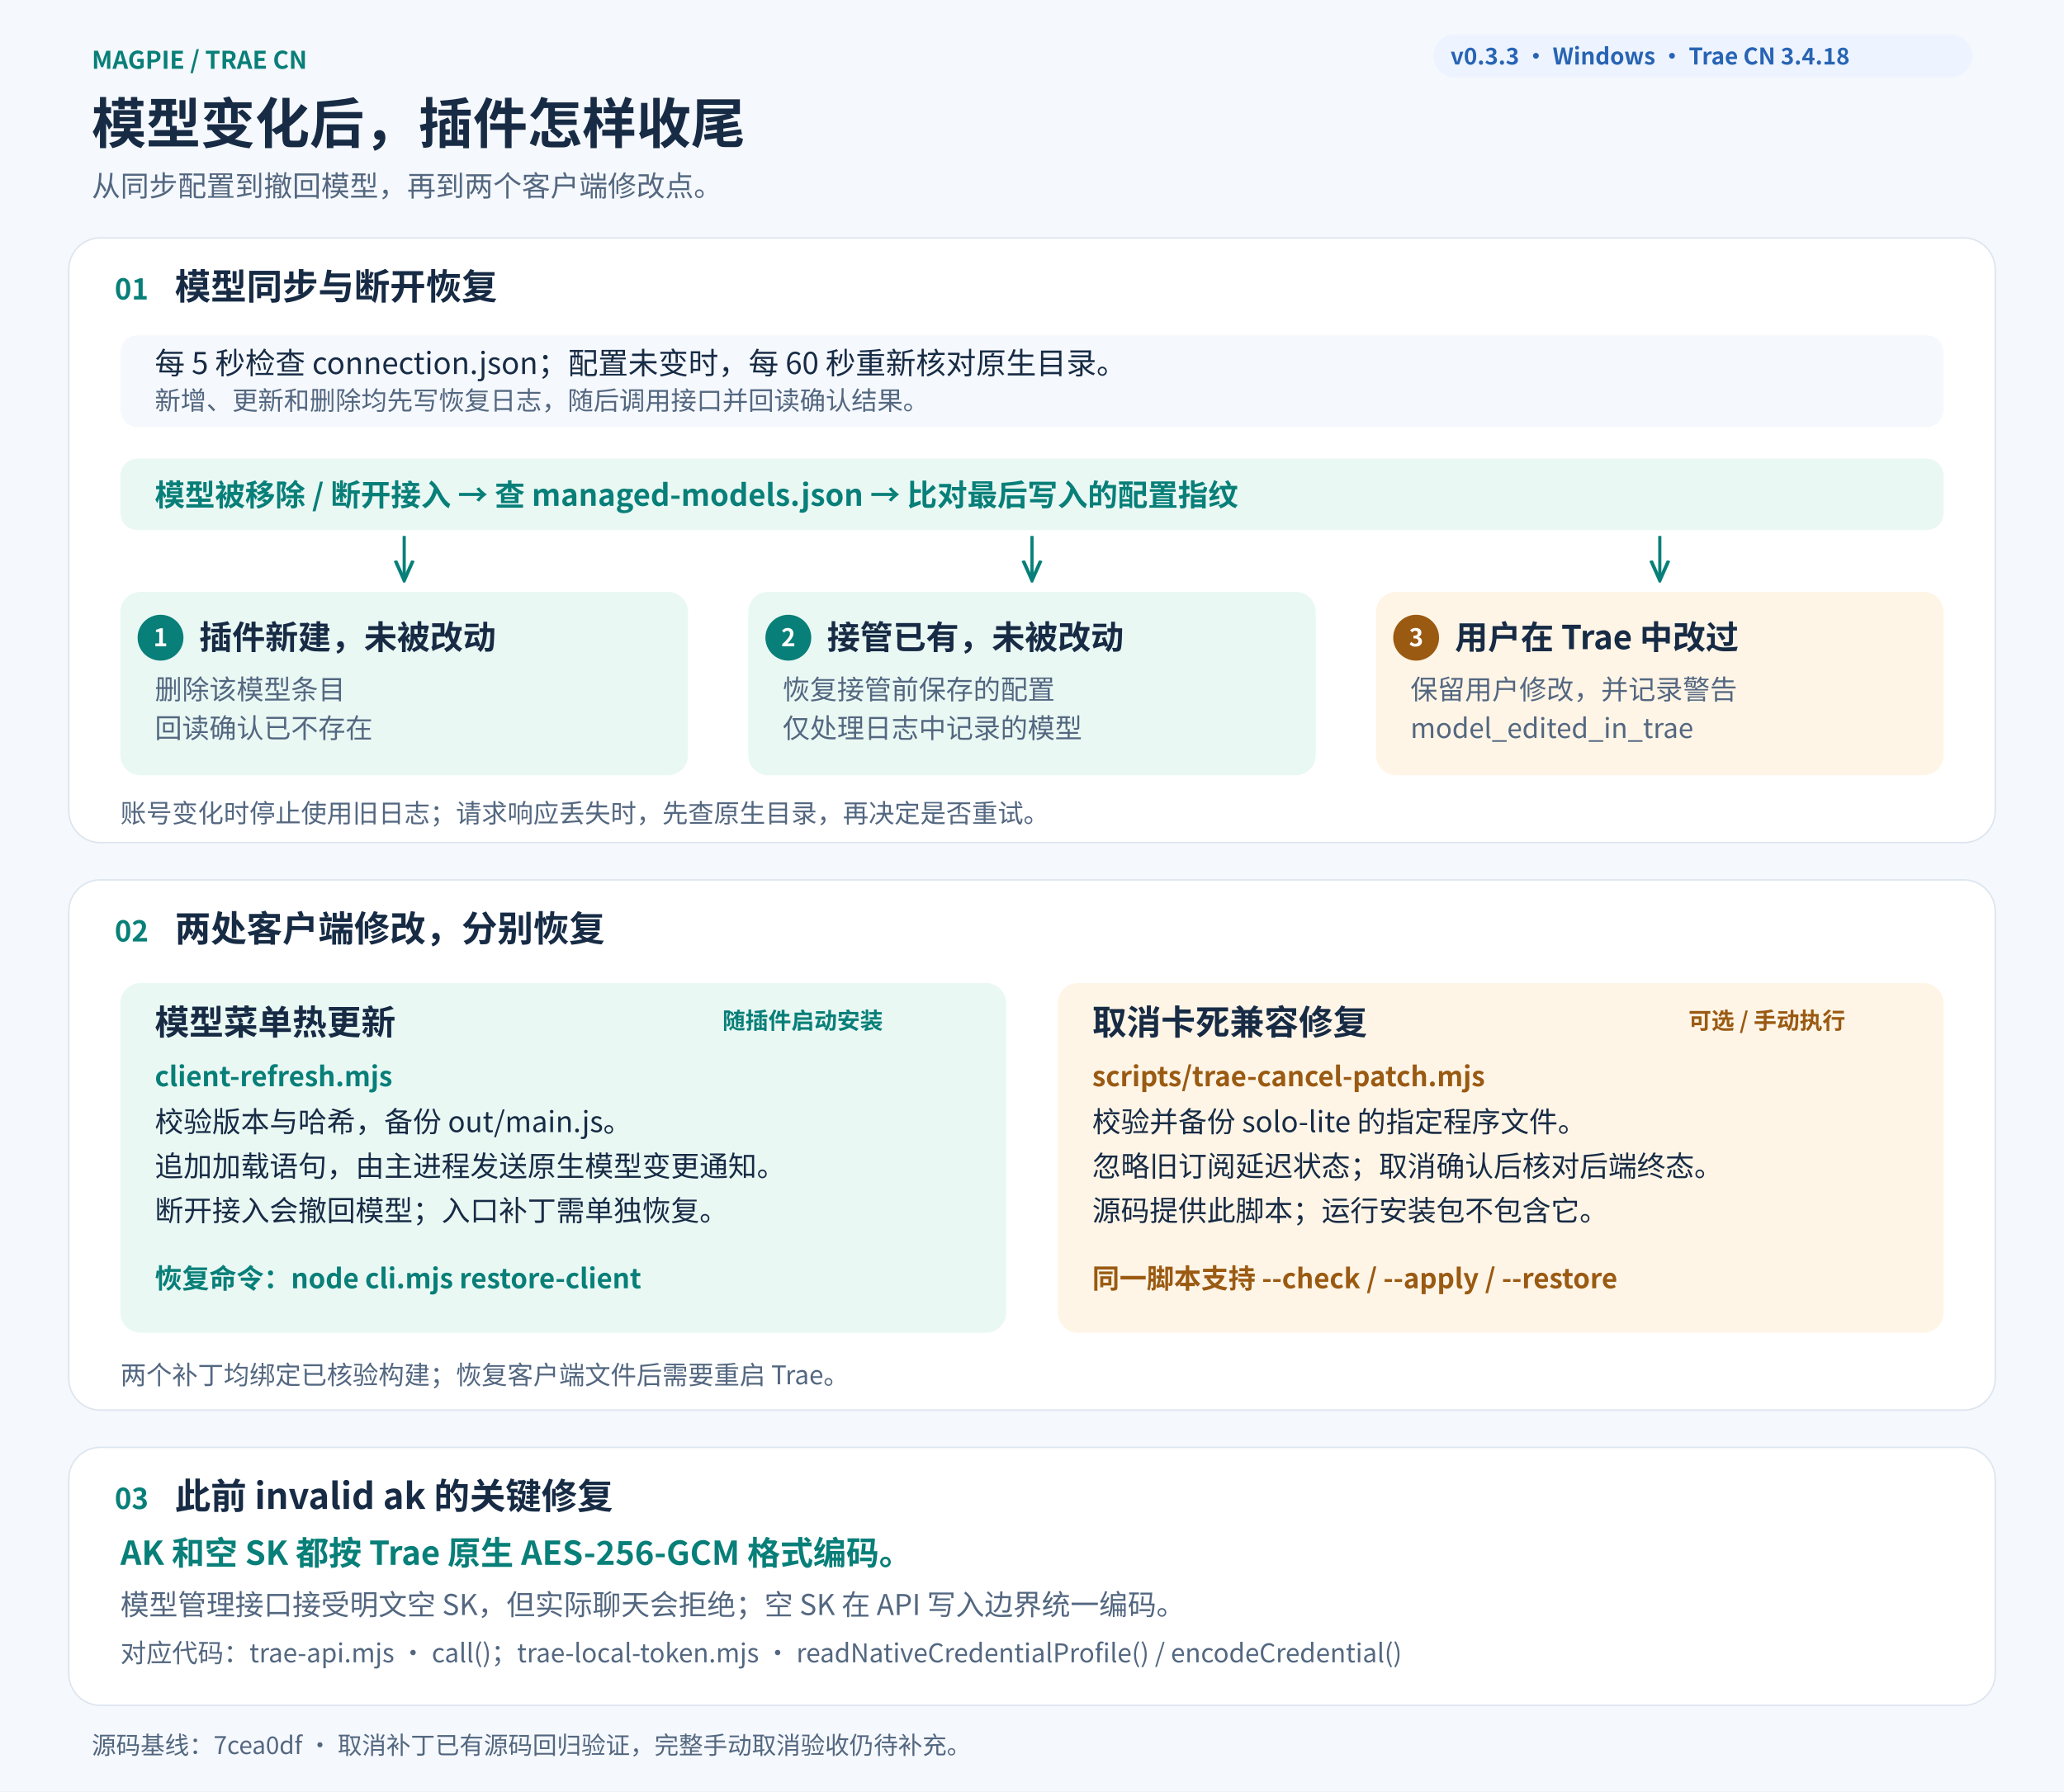
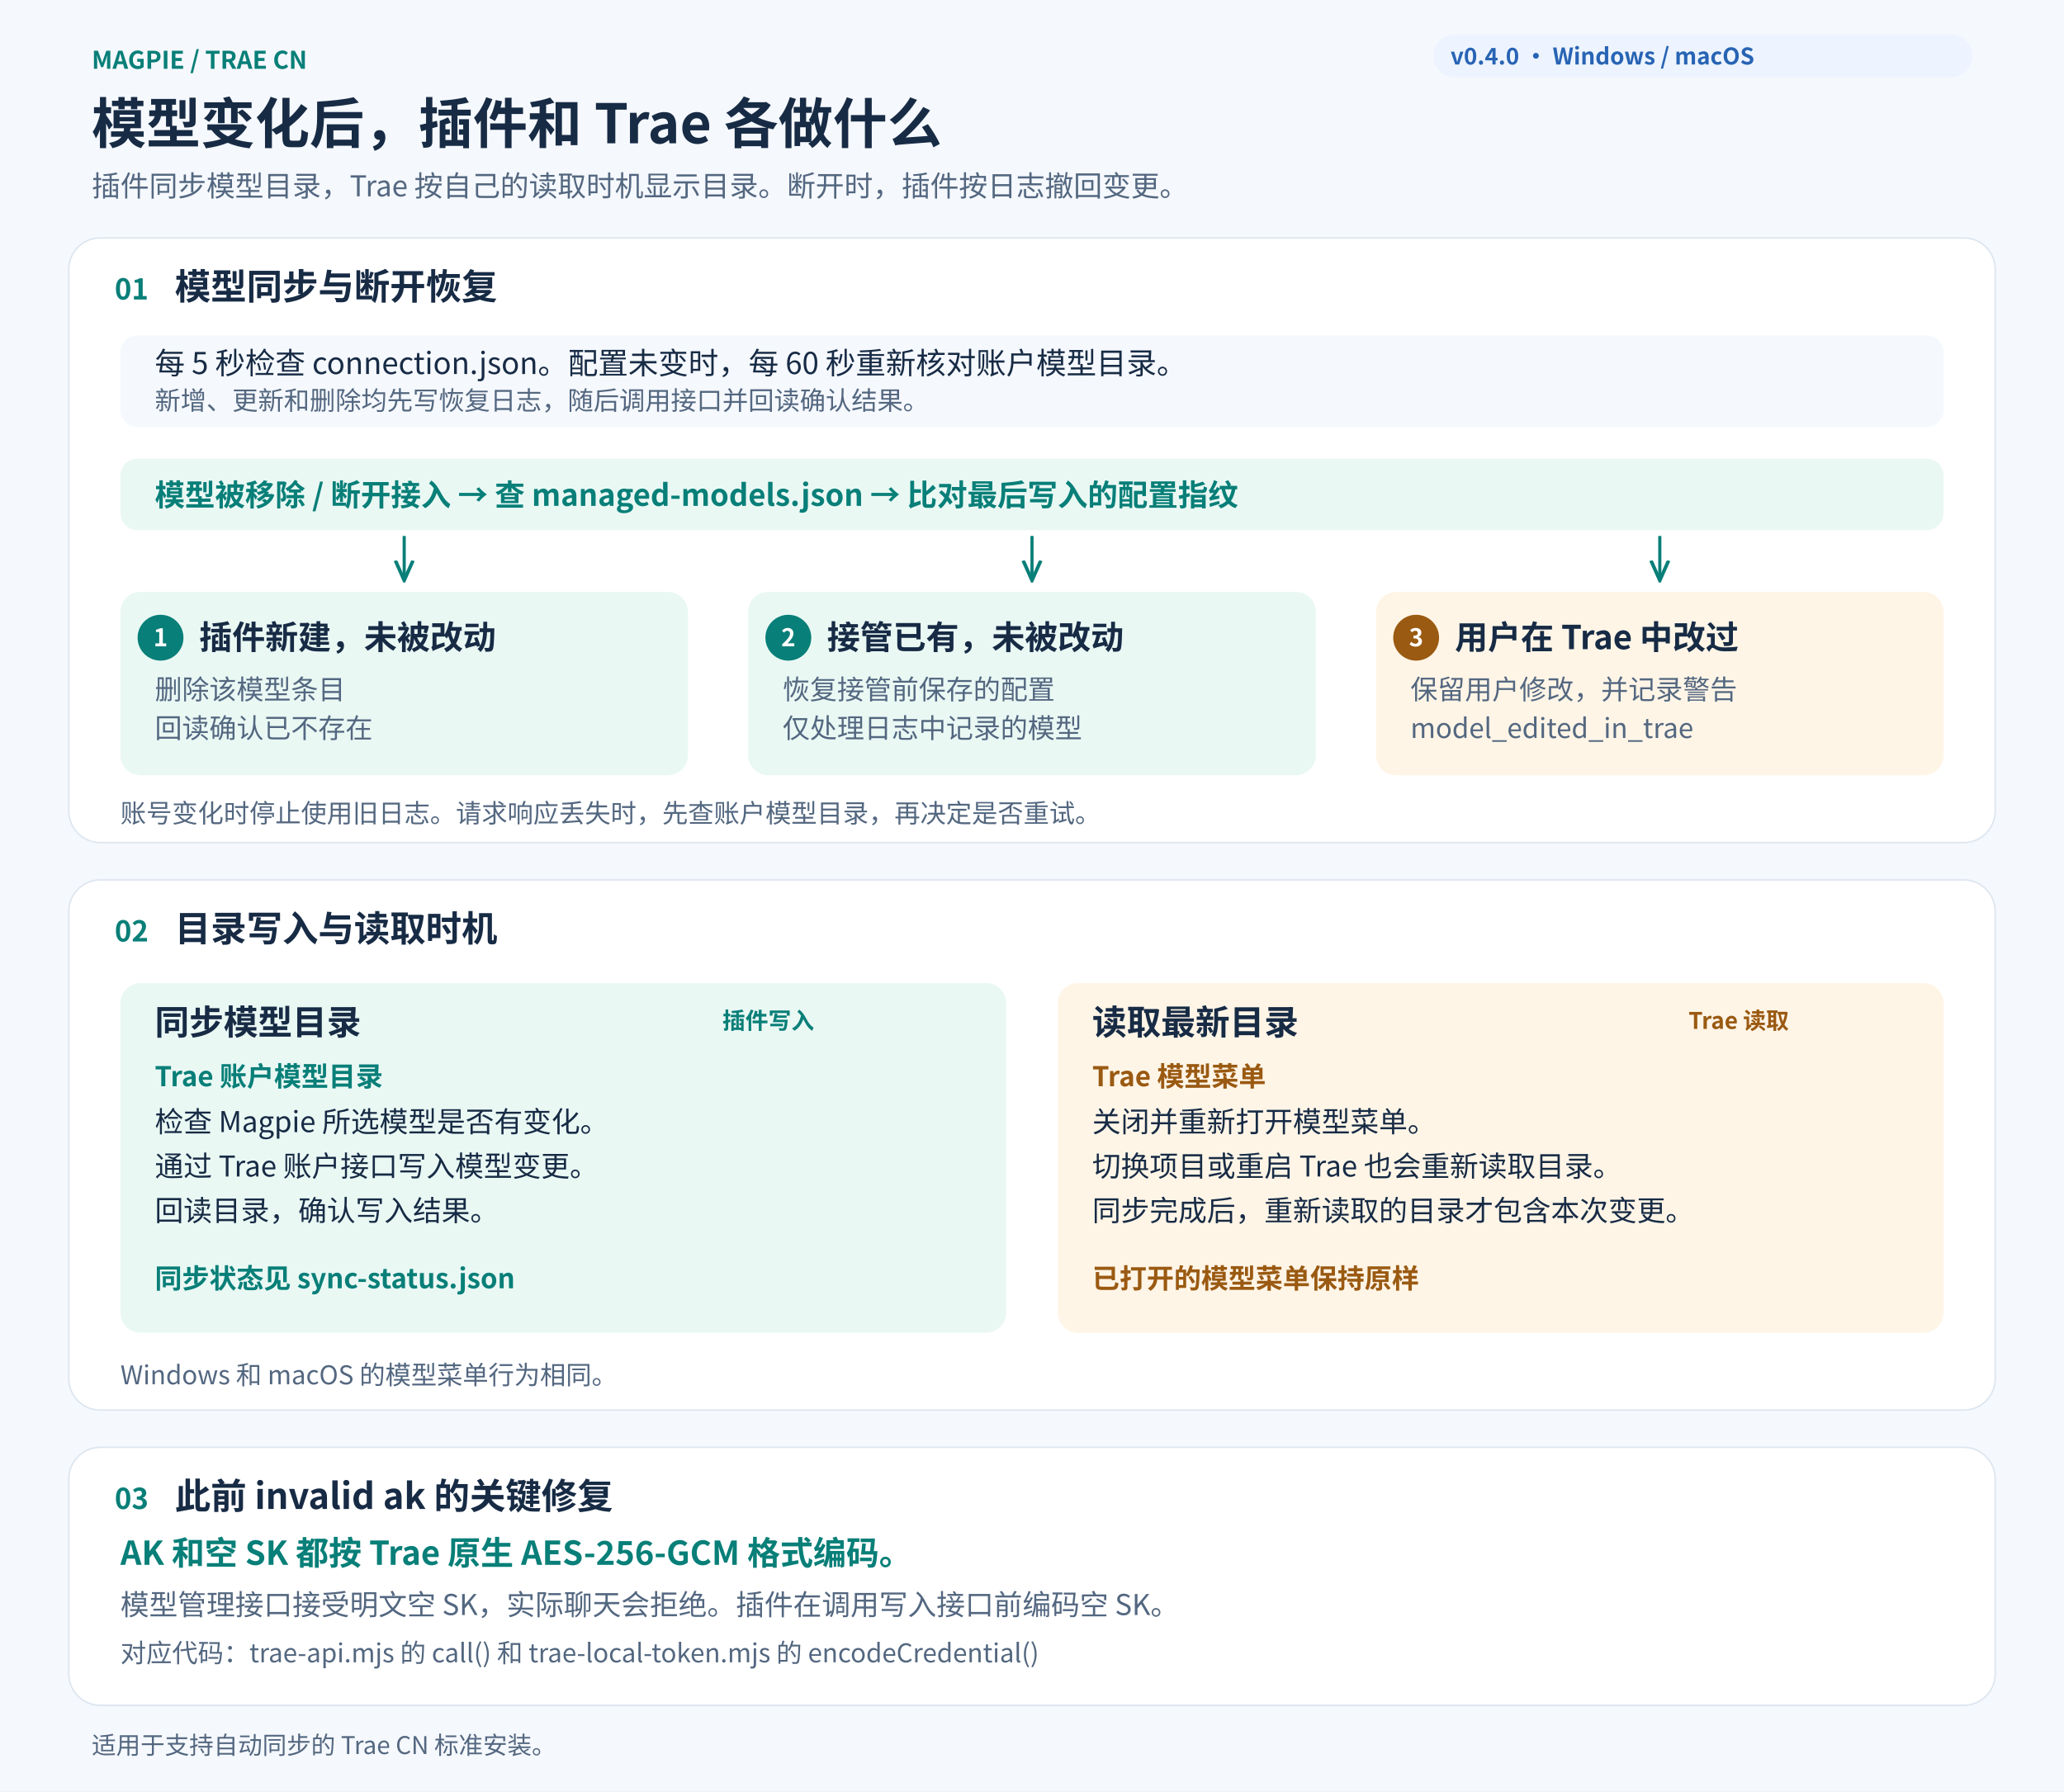
<svg xmlns="http://www.w3.org/2000/svg" width="1440" height="1250" viewBox="0 0 1440 1250" role="img" aria-labelledby="title desc">
  <defs>
    <marker id="arrow" viewBox="0 0 10 10" refX="9" refY="5" markerWidth="7" markerHeight="7" orient="auto-start-reverse">
      <path d="M 0 1 L 9 5 L 0 9" fill="none" stroke="#087F78" stroke-width="1.6" />
    </marker>
  </defs>
  <rect x="0" y="0" width="1440" height="1250" rx="0" fill="#F5F8FC" stroke="none" />
  <text x="64" y="48" fill="#087F78" font-family="Microsoft YaHei, Noto Sans CJK SC, Arial, sans-serif" font-size="17" font-weight="700">MAGPIE / TRAE CN</text>
-   <text x="64" y="100" fill="#172B45" font-family="Microsoft YaHei, Noto Sans CJK SC, Arial, sans-serif" font-size="38" font-weight="700" data-max-width="1030">模型变化后，插件怎样收尾</text>
-   <text x="64" y="137" fill="#536780" font-family="Microsoft YaHei, Noto Sans CJK SC, Arial, sans-serif" font-size="20" font-weight="400" data-max-width="1300">从同步配置到撤回模型，再到两个客户端修改点。</text>
+   <text x="64" y="100" fill="#172B45" font-family="Microsoft YaHei, Noto Sans CJK SC, Arial, sans-serif" font-size="38" font-weight="700" data-max-width="1030">模型变化后，插件和 Trae 各做什么</text>
+   <text x="64" y="137" fill="#536780" font-family="Microsoft YaHei, Noto Sans CJK SC, Arial, sans-serif" font-size="20" font-weight="400" data-max-width="1300">插件同步模型目录，Trae 按自己的读取时机显示目录。断开时，插件按日志撤回变更。</text>
  <rect x="1000" y="24" width="376" height="30" rx="15" fill="#EDF4FF" stroke="none" />
-   <text x="1012" y="45" fill="#2864B4" font-family="Microsoft YaHei, Noto Sans CJK SC, Arial, sans-serif" font-size="16" font-weight="600" data-max-width="352">v0.3.3 · Windows · Trae CN 3.4.18</text>
+   <text x="1012" y="45" fill="#2864B4" font-family="Microsoft YaHei, Noto Sans CJK SC, Arial, sans-serif" font-size="16" font-weight="600" data-max-width="352">v0.4.0 · Windows / macOS</text>
  <rect x="48" y="166" width="1344" height="422" rx="22" fill="#FFFFFF" stroke="#DCE5EF" />
  <text x="80" y="209" fill="#087F78" font-family="Microsoft YaHei, Noto Sans CJK SC, Arial, sans-serif" font-size="20" font-weight="700">01</text>
  <text x="122" y="209" fill="#172B45" font-family="Microsoft YaHei, Noto Sans CJK SC, Arial, sans-serif" font-size="25" font-weight="600">模型同步与断开恢复</text>
  <rect x="84" y="234" width="1272" height="64" rx="12" fill="#F5F8FC" stroke="none" />
-   <text x="108" y="261" fill="#172B45" font-family="Microsoft YaHei, Noto Sans CJK SC, Arial, sans-serif" font-size="21" font-weight="400" data-max-width="1224">每 5 秒检查 connection.json；配置未变时，每 60 秒重新核对原生目录。</text>
+   <text x="108" y="261" fill="#172B45" font-family="Microsoft YaHei, Noto Sans CJK SC, Arial, sans-serif" font-size="21" font-weight="400" data-max-width="1224">每 5 秒检查 connection.json。配置未变时，每 60 秒重新核对账户模型目录。</text>
  <text x="108" y="286" fill="#536780" font-family="Microsoft YaHei, Noto Sans CJK SC, Arial, sans-serif" font-size="18" font-weight="400">新增、更新和删除均先写恢复日志，随后调用接口并回读确认结果。</text>
  <rect x="84" y="320" width="1272" height="50" rx="12" fill="#EAF8F4" stroke="none" />
  <text x="108" y="353" fill="#087F78" font-family="Microsoft YaHei, Noto Sans CJK SC, Arial, sans-serif" font-size="21" font-weight="600" data-max-width="1224">模型被移除 / 断开接入 → 查 managed-models.json → 比对最后写入的配置指纹</text>
  <path d="M282,374 L282,405" fill="none" stroke="#087F78" stroke-width="2.2" marker-end="url(#arrow)" />
  <path d="M720,374 L720,405" fill="none" stroke="#087F78" stroke-width="2.2" marker-end="url(#arrow)" />
  <path d="M1158,374 L1158,405" fill="none" stroke="#087F78" stroke-width="2.2" marker-end="url(#arrow)" />
  <rect x="84" y="413" width="396" height="128" rx="14" fill="#EAF8F4" stroke="none" />
  <circle cx="112" cy="445" r="16" fill="#087F78" />
  <text x="107" y="451" fill="#FFFFFF" font-family="Microsoft YaHei, Noto Sans CJK SC, Arial, sans-serif" font-size="17" font-weight="700">1</text>
  <text x="139" y="453" fill="#172B45" font-family="Microsoft YaHei, Noto Sans CJK SC, Arial, sans-serif" font-size="23" font-weight="600" data-max-width="320">插件新建，未被改动</text>
  <text x="108" y="488" fill="#536780" font-family="Microsoft YaHei, Noto Sans CJK SC, Arial, sans-serif" font-size="19" font-weight="400" data-max-width="348">删除该模型条目</text>
  <text x="108" y="515" fill="#536780" font-family="Microsoft YaHei, Noto Sans CJK SC, Arial, sans-serif" font-size="19" font-weight="400" data-max-width="348">回读确认已不存在</text>
  <rect x="522" y="413" width="396" height="128" rx="14" fill="#EAF8F4" stroke="none" />
  <circle cx="550" cy="445" r="16" fill="#087F78" />
  <text x="545" y="451" fill="#FFFFFF" font-family="Microsoft YaHei, Noto Sans CJK SC, Arial, sans-serif" font-size="17" font-weight="700">2</text>
  <text x="577" y="453" fill="#172B45" font-family="Microsoft YaHei, Noto Sans CJK SC, Arial, sans-serif" font-size="23" font-weight="600" data-max-width="320">接管已有，未被改动</text>
  <text x="546" y="488" fill="#536780" font-family="Microsoft YaHei, Noto Sans CJK SC, Arial, sans-serif" font-size="19" font-weight="400" data-max-width="348">恢复接管前保存的配置</text>
  <text x="546" y="515" fill="#536780" font-family="Microsoft YaHei, Noto Sans CJK SC, Arial, sans-serif" font-size="19" font-weight="400" data-max-width="348">仅处理日志中记录的模型</text>
  <rect x="960" y="413" width="396" height="128" rx="14" fill="#FFF5E7" stroke="none" />
  <circle cx="988" cy="445" r="16" fill="#9A5A12" />
  <text x="983" y="451" fill="#FFFFFF" font-family="Microsoft YaHei, Noto Sans CJK SC, Arial, sans-serif" font-size="17" font-weight="700">3</text>
  <text x="1015" y="453" fill="#172B45" font-family="Microsoft YaHei, Noto Sans CJK SC, Arial, sans-serif" font-size="23" font-weight="600" data-max-width="320">用户在 Trae 中改过</text>
  <text x="984" y="488" fill="#536780" font-family="Microsoft YaHei, Noto Sans CJK SC, Arial, sans-serif" font-size="19" font-weight="400" data-max-width="348">保留用户修改，并记录警告</text>
  <text x="984" y="515" fill="#536780" font-family="Microsoft YaHei, Noto Sans CJK SC, Arial, sans-serif" font-size="19" font-weight="400" data-max-width="348">model_edited_in_trae</text>
-   <text x="84" y="574" fill="#536780" font-family="Microsoft YaHei, Noto Sans CJK SC, Arial, sans-serif" font-size="18" font-weight="400">账号变化时停止使用旧日志；请求响应丢失时，先查原生目录，再决定是否重试。</text>
+   <text x="84" y="574" fill="#536780" font-family="Microsoft YaHei, Noto Sans CJK SC, Arial, sans-serif" font-size="18" font-weight="400">账号变化时停止使用旧日志。请求响应丢失时，先查账户模型目录，再决定是否重试。</text>
  <rect x="48" y="614" width="1344" height="370" rx="22" fill="#FFFFFF" stroke="#DCE5EF" />
  <text x="80" y="657" fill="#087F78" font-family="Microsoft YaHei, Noto Sans CJK SC, Arial, sans-serif" font-size="20" font-weight="700">02</text>
-   <text x="122" y="657" fill="#172B45" font-family="Microsoft YaHei, Noto Sans CJK SC, Arial, sans-serif" font-size="25" font-weight="600">两处客户端修改，分别恢复</text>
+   <text x="122" y="657" fill="#172B45" font-family="Microsoft YaHei, Noto Sans CJK SC, Arial, sans-serif" font-size="25" font-weight="600">目录写入与读取时机</text>
  <rect x="84" y="686" width="618" height="244" rx="14" fill="#EAF8F4" stroke="none" />
-   <text x="108" y="722" fill="#172B45" font-family="Microsoft YaHei, Noto Sans CJK SC, Arial, sans-serif" font-size="24" font-weight="600">模型菜单热更新</text>
+   <text x="108" y="722" fill="#172B45" font-family="Microsoft YaHei, Noto Sans CJK SC, Arial, sans-serif" font-size="24" font-weight="600">同步模型目录</text>
  <rect x="492" y="697" width="186" height="30" rx="15" fill="#EAF8F4" stroke="none" />
-   <text x="504" y="718" fill="#087F78" font-family="Microsoft YaHei, Noto Sans CJK SC, Arial, sans-serif" font-size="16" font-weight="600" data-max-width="162">随插件启动安装</text>
-   <text x="108" y="758" fill="#087F78" font-family="Microsoft YaHei, Noto Sans CJK SC, Arial, sans-serif" font-size="19" font-weight="600">client-refresh.mjs</text>
-   <text x="108" y="790" fill="#172B45" font-family="Microsoft YaHei, Noto Sans CJK SC, Arial, sans-serif" font-size="20" font-weight="400" data-max-width="570">校验版本与哈希，备份 out/main.js。</text>
-   <text x="108" y="821" fill="#172B45" font-family="Microsoft YaHei, Noto Sans CJK SC, Arial, sans-serif" font-size="20" font-weight="400" data-max-width="570">追加加载语句，由主进程发送原生模型变更通知。</text>
-   <text x="108" y="852" fill="#172B45" font-family="Microsoft YaHei, Noto Sans CJK SC, Arial, sans-serif" font-size="20" font-weight="400" data-max-width="570">断开接入会撤回模型；入口补丁需单独恢复。</text>
-   <text x="108" y="899" fill="#087F78" font-family="Microsoft YaHei, Noto Sans CJK SC, Arial, sans-serif" font-size="19" font-weight="600" data-max-width="570">恢复命令：node cli.mjs restore-client</text>
+   <text x="504" y="718" fill="#087F78" font-family="Microsoft YaHei, Noto Sans CJK SC, Arial, sans-serif" font-size="16" font-weight="600" data-max-width="162">插件写入</text>
+   <text x="108" y="758" fill="#087F78" font-family="Microsoft YaHei, Noto Sans CJK SC, Arial, sans-serif" font-size="19" font-weight="600">Trae 账户模型目录</text>
+   <text x="108" y="790" fill="#172B45" font-family="Microsoft YaHei, Noto Sans CJK SC, Arial, sans-serif" font-size="20" font-weight="400" data-max-width="570">检查 Magpie 所选模型是否有变化。</text>
+   <text x="108" y="821" fill="#172B45" font-family="Microsoft YaHei, Noto Sans CJK SC, Arial, sans-serif" font-size="20" font-weight="400" data-max-width="570">通过 Trae 账户接口写入模型变更。</text>
+   <text x="108" y="852" fill="#172B45" font-family="Microsoft YaHei, Noto Sans CJK SC, Arial, sans-serif" font-size="20" font-weight="400" data-max-width="570">回读目录，确认写入结果。</text>
+   <text x="108" y="899" fill="#087F78" font-family="Microsoft YaHei, Noto Sans CJK SC, Arial, sans-serif" font-size="19" font-weight="600" data-max-width="570">同步状态见 sync-status.json</text>
  <rect x="738" y="686" width="618" height="244" rx="14" fill="#FFF5E7" stroke="none" />
-   <text x="762" y="722" fill="#172B45" font-family="Microsoft YaHei, Noto Sans CJK SC, Arial, sans-serif" font-size="24" font-weight="600">取消卡死兼容修复</text>
+   <text x="762" y="722" fill="#172B45" font-family="Microsoft YaHei, Noto Sans CJK SC, Arial, sans-serif" font-size="24" font-weight="600">读取最新目录</text>
  <rect x="1166" y="697" width="166" height="30" rx="15" fill="#FFF5E7" stroke="none" />
-   <text x="1178" y="718" fill="#9A5A12" font-family="Microsoft YaHei, Noto Sans CJK SC, Arial, sans-serif" font-size="16" font-weight="600" data-max-width="142">可选 / 手动执行</text>
-   <text x="762" y="758" fill="#9A5A12" font-family="Microsoft YaHei, Noto Sans CJK SC, Arial, sans-serif" font-size="19" font-weight="600">scripts/trae-cancel-patch.mjs</text>
-   <text x="762" y="790" fill="#172B45" font-family="Microsoft YaHei, Noto Sans CJK SC, Arial, sans-serif" font-size="20" font-weight="400" data-max-width="570">校验并备份 solo-lite 的指定程序文件。</text>
-   <text x="762" y="821" fill="#172B45" font-family="Microsoft YaHei, Noto Sans CJK SC, Arial, sans-serif" font-size="20" font-weight="400" data-max-width="570">忽略旧订阅延迟状态；取消确认后核对后端终态。</text>
-   <text x="762" y="852" fill="#172B45" font-family="Microsoft YaHei, Noto Sans CJK SC, Arial, sans-serif" font-size="20" font-weight="400" data-max-width="570">源码提供此脚本；运行安装包不包含它。</text>
-   <text x="762" y="899" fill="#9A5A12" font-family="Microsoft YaHei, Noto Sans CJK SC, Arial, sans-serif" font-size="19" font-weight="600" data-max-width="570">同一脚本支持 --check / --apply / --restore</text>
-   <text x="84" y="966" fill="#536780" font-family="Microsoft YaHei, Noto Sans CJK SC, Arial, sans-serif" font-size="18" font-weight="400">两个补丁均绑定已核验构建；恢复客户端文件后需要重启 Trae。</text>
+   <text x="1178" y="718" fill="#9A5A12" font-family="Microsoft YaHei, Noto Sans CJK SC, Arial, sans-serif" font-size="16" font-weight="600" data-max-width="142">Trae 读取</text>
+   <text x="762" y="758" fill="#9A5A12" font-family="Microsoft YaHei, Noto Sans CJK SC, Arial, sans-serif" font-size="19" font-weight="600">Trae 模型菜单</text>
+   <text x="762" y="790" fill="#172B45" font-family="Microsoft YaHei, Noto Sans CJK SC, Arial, sans-serif" font-size="20" font-weight="400" data-max-width="570">关闭并重新打开模型菜单。</text>
+   <text x="762" y="821" fill="#172B45" font-family="Microsoft YaHei, Noto Sans CJK SC, Arial, sans-serif" font-size="20" font-weight="400" data-max-width="570">切换项目或重启 Trae 也会重新读取目录。</text>
+   <text x="762" y="852" fill="#172B45" font-family="Microsoft YaHei, Noto Sans CJK SC, Arial, sans-serif" font-size="20" font-weight="400" data-max-width="570">同步完成后，重新读取的目录才包含本次变更。</text>
+   <text x="762" y="899" fill="#9A5A12" font-family="Microsoft YaHei, Noto Sans CJK SC, Arial, sans-serif" font-size="19" font-weight="600" data-max-width="570">已打开的模型菜单保持原样</text>
+   <text x="84" y="966" fill="#536780" font-family="Microsoft YaHei, Noto Sans CJK SC, Arial, sans-serif" font-size="18" font-weight="400">Windows 和 macOS 的模型菜单行为相同。</text>
  <rect x="48" y="1010" width="1344" height="180" rx="22" fill="#FFFFFF" stroke="#DCE5EF" />
  <text x="80" y="1053" fill="#087F78" font-family="Microsoft YaHei, Noto Sans CJK SC, Arial, sans-serif" font-size="20" font-weight="700">03</text>
  <text x="122" y="1053" fill="#172B45" font-family="Microsoft YaHei, Noto Sans CJK SC, Arial, sans-serif" font-size="25" font-weight="600">此前 invalid ak 的关键修复</text>
  <text x="84" y="1092" fill="#087F78" font-family="Microsoft YaHei, Noto Sans CJK SC, Arial, sans-serif" font-size="23" font-weight="600" data-max-width="1272">AK 和空 SK 都按 Trae 原生 AES-256-GCM 格式编码。</text>
-   <text x="84" y="1127" fill="#536780" font-family="Microsoft YaHei, Noto Sans CJK SC, Arial, sans-serif" font-size="20" font-weight="400" data-max-width="1272">模型管理接口接受明文空 SK，但实际聊天会拒绝；空 SK 在 API 写入边界统一编码。</text>
-   <text x="84" y="1160" fill="#536780" font-family="Microsoft YaHei, Noto Sans CJK SC, Arial, sans-serif" font-size="18" font-weight="400" data-max-width="1272">对应代码：trae-api.mjs · call()；trae-local-token.mjs · readNativeCredentialProfile() / encodeCredential()</text>
-   <text x="64" y="1224" fill="#536780" font-family="Microsoft YaHei, Noto Sans CJK SC, Arial, sans-serif" font-size="17" font-weight="400">源码基线：7cea0df · 取消补丁已有源码回归验证，完整手动取消验收仍待补充。</text>
+   <text x="84" y="1127" fill="#536780" font-family="Microsoft YaHei, Noto Sans CJK SC, Arial, sans-serif" font-size="20" font-weight="400" data-max-width="1272">模型管理接口接受明文空 SK，实际聊天会拒绝。插件在调用写入接口前编码空 SK。</text>
+   <text x="84" y="1160" fill="#536780" font-family="Microsoft YaHei, Noto Sans CJK SC, Arial, sans-serif" font-size="18" font-weight="400" data-max-width="1272">对应代码：trae-api.mjs 的 call() 和 trae-local-token.mjs 的 encodeCredential()</text>
+   <text x="64" y="1224" fill="#536780" font-family="Microsoft YaHei, Noto Sans CJK SC, Arial, sans-serif" font-size="17" font-weight="400">适用于支持自动同步的 Trae CN 标准安装。</text>
</svg>
